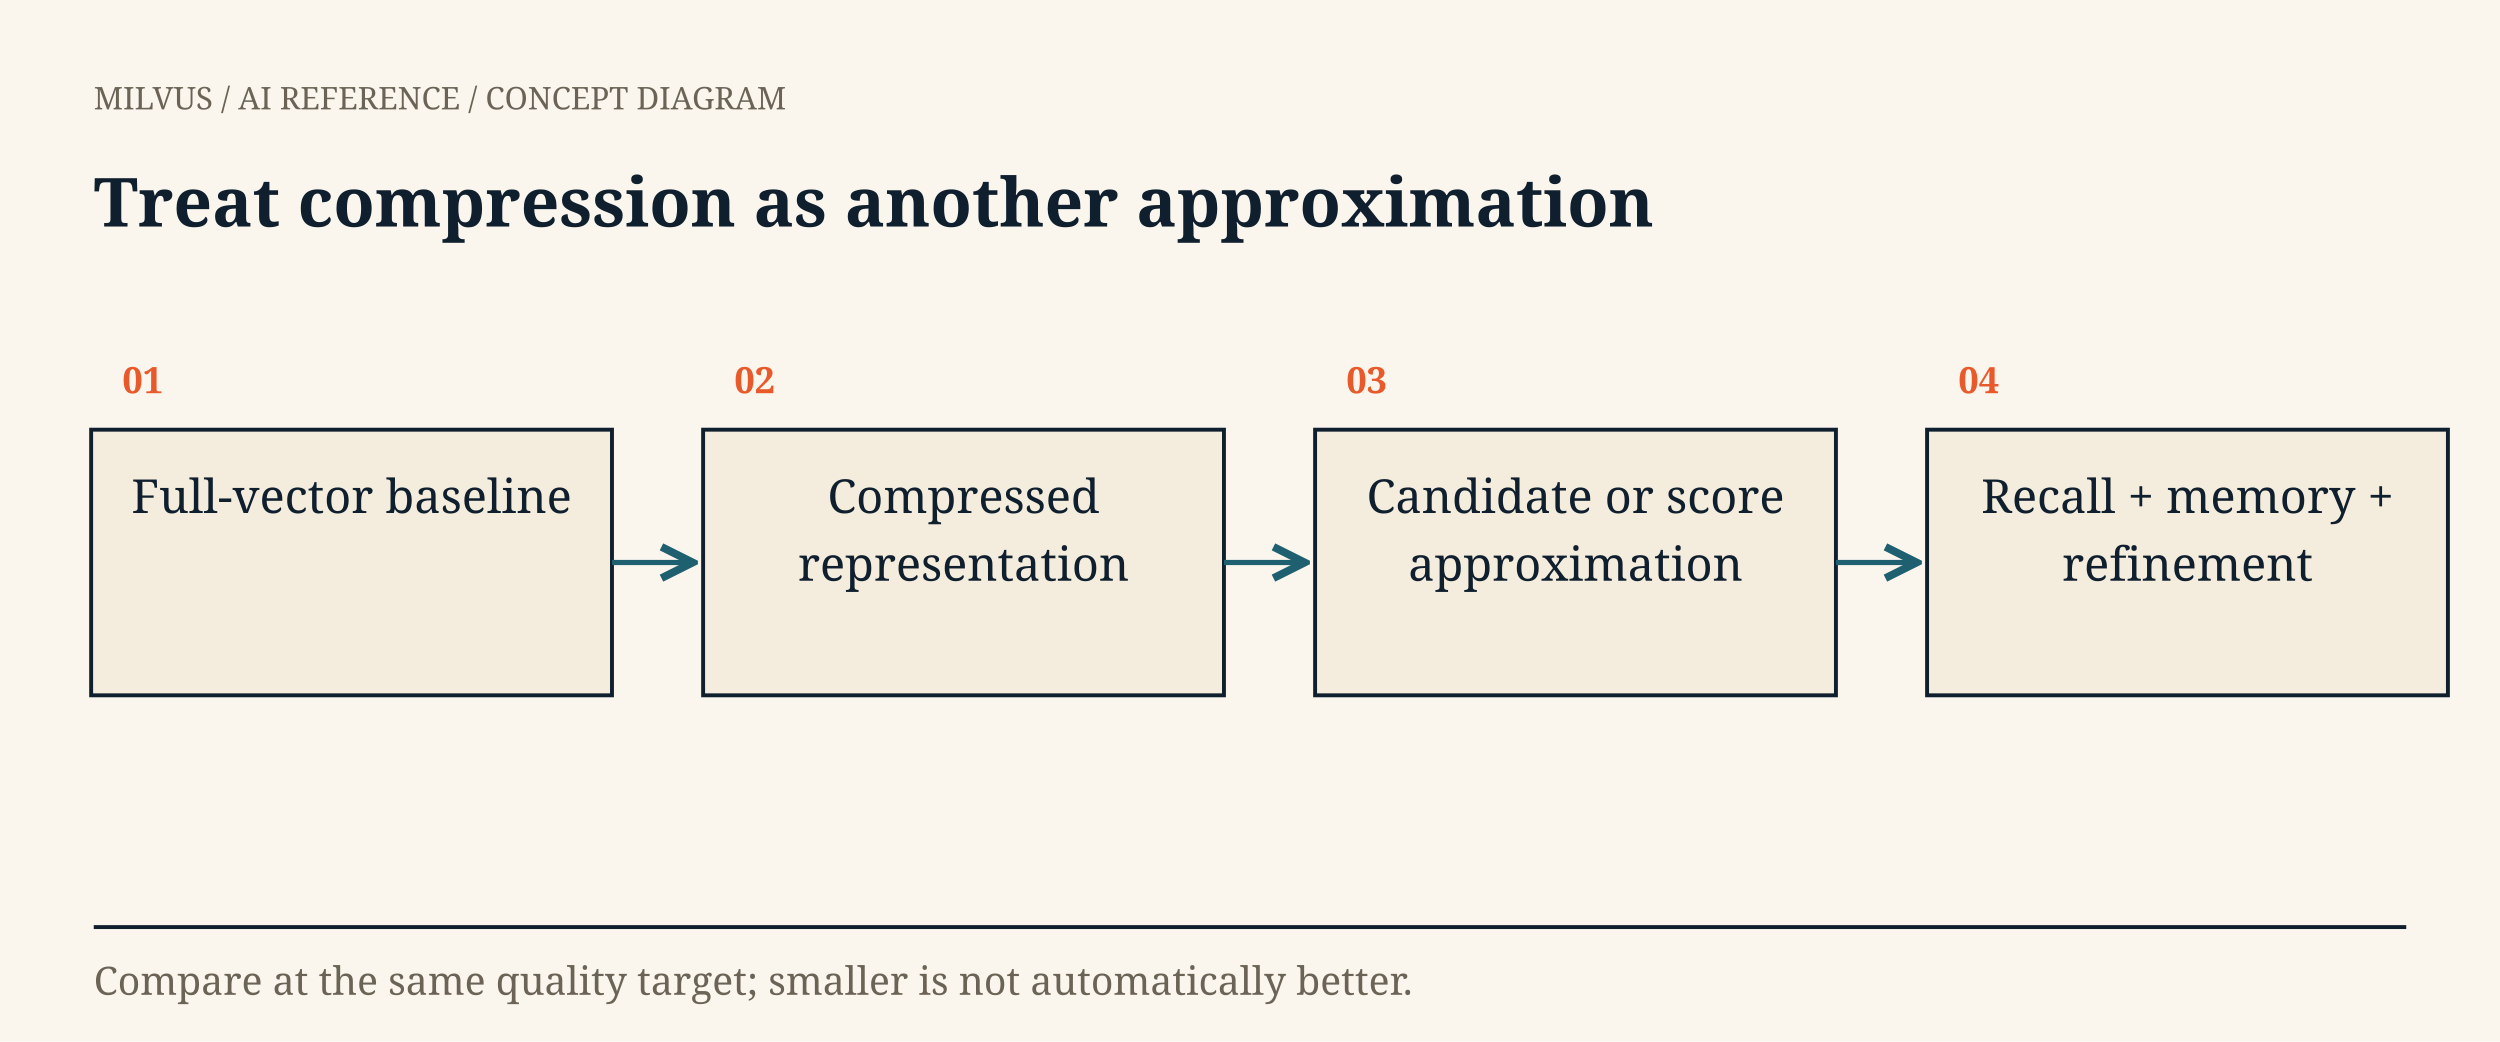
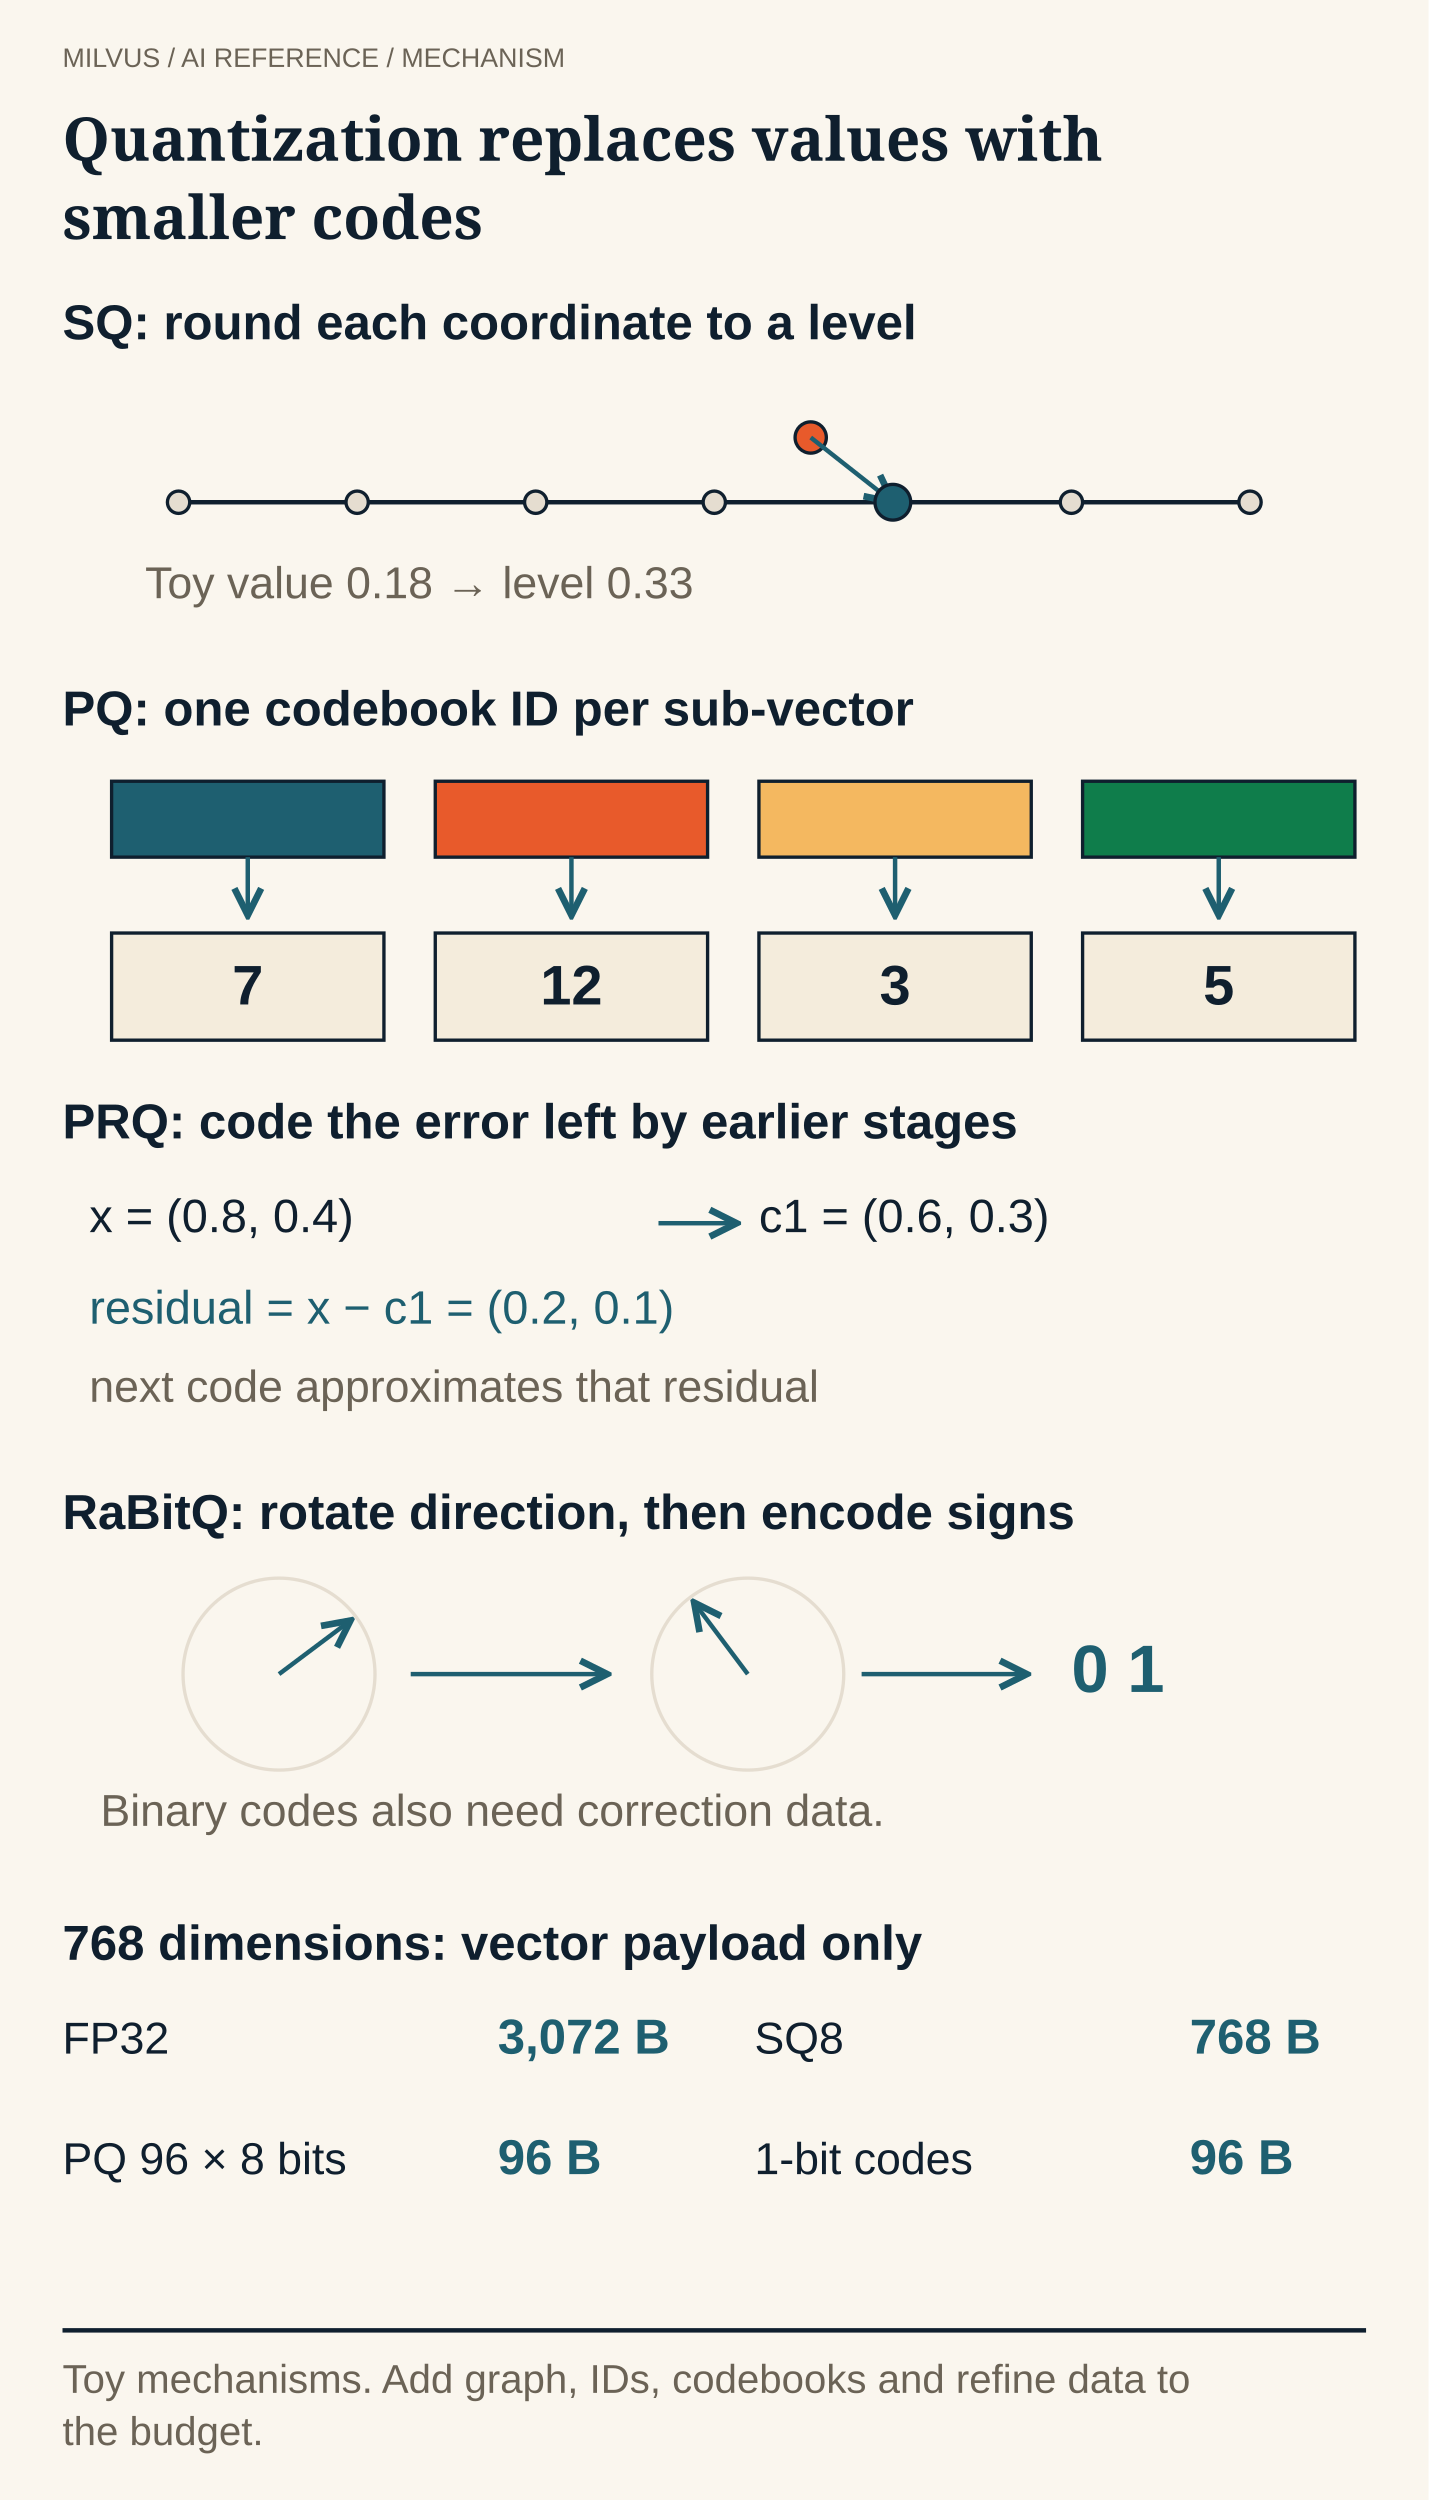
- <svg xmlns="http://www.w3.org/2000/svg" viewBox="0 0 960 400" width="960" height="400" role="img" aria-labelledby="title desc">
+ <svg xmlns="http://www.w3.org/2000/svg" viewBox="0 0 640 1120" width="640" height="1120" role="img" aria-labelledby="title desc">
  <defs>
    <marker id="arrow" markerWidth="8" markerHeight="8" refX="7" refY="4" orient="auto">
-       <path d="M1 1L7 4L1 7" fill="none" stroke="#1E5F70" stroke-width="1.5" />
+       <path d="M1 1 L7 4 L1 7" fill="none" stroke="#1E5F70" stroke-width="1.5" />
    </marker>
  </defs>
-   <rect width="960" height="400" fill="#FAF6EE" />
-   <g font-family="Georgia, Noto Serif SC, serif">
-     <text x="36" y="42" text-anchor="start" font-size="12" fill="#6B6356" font-weight="400">MILVUS / AI REFERENCE / CONCEPT DIAGRAM</text>
-     <text x="36" y="87" text-anchor="start" font-size="26" fill="#0F1F2E" font-weight="700">Treat compression as another approximation</text>
-     <rect x="35" y="165" width="200" height="102" fill="#F4ECDC" stroke="#0F1F2E" stroke-width="1.5" />
-     <text x="135.0" y="197" text-anchor="middle" font-size="18" fill="#0F1F2E" font-weight="400">Full-vector baseline</text>
-     <text x="47" y="151" text-anchor="start" font-size="14" fill="#E85A2B" font-weight="700">01</text>
-     <path d="M235 216 L266 216" fill="none" stroke="#1E5F70" stroke-width="2" marker-end="url(#arrow)" />
-     <rect x="270" y="165" width="200" height="102" fill="#F4ECDC" stroke="#0F1F2E" stroke-width="1.5" />
-     <text x="370.0" y="197" text-anchor="middle" font-size="18" fill="#0F1F2E" font-weight="400">Compressed</text>
-     <text x="370.0" y="223" text-anchor="middle" font-size="18" fill="#0F1F2E" font-weight="400">representation</text>
-     <text x="282" y="151" text-anchor="start" font-size="14" fill="#E85A2B" font-weight="700">02</text>
-     <path d="M470 216 L501 216" fill="none" stroke="#1E5F70" stroke-width="2" marker-end="url(#arrow)" />
-     <rect x="505" y="165" width="200" height="102" fill="#F4ECDC" stroke="#0F1F2E" stroke-width="1.5" />
-     <text x="605.0" y="197" text-anchor="middle" font-size="18" fill="#0F1F2E" font-weight="400">Candidate or score</text>
-     <text x="605.0" y="223" text-anchor="middle" font-size="18" fill="#0F1F2E" font-weight="400">approximation</text>
-     <text x="517" y="151" text-anchor="start" font-size="14" fill="#E85A2B" font-weight="700">03</text>
-     <path d="M705 216 L736 216" fill="none" stroke="#1E5F70" stroke-width="2" marker-end="url(#arrow)" />
-     <rect x="740" y="165" width="200" height="102" fill="#F4ECDC" stroke="#0F1F2E" stroke-width="1.5" />
-     <text x="840.0" y="197" text-anchor="middle" font-size="18" fill="#0F1F2E" font-weight="400">Recall + memory +</text>
-     <text x="840.0" y="223" text-anchor="middle" font-size="18" fill="#0F1F2E" font-weight="400">refinement</text>
-     <text x="752" y="151" text-anchor="start" font-size="14" fill="#E85A2B" font-weight="700">04</text>
-     <path d="M36 356H924" stroke="#0F1F2E" stroke-width="1.5" />
-     <text x="36" y="382" text-anchor="start" font-size="15" fill="#6B6356" font-weight="400">Compare at the same quality target; smaller is not automatically better.</text>
-   </g>
+   <rect width="640" height="1120" fill="#FAF6EE" />
+   <text x="28" y="30" text-anchor="start" font-family="Arial, sans-serif" font-size="12" fill="#6B6356" font-weight="400">
+     <tspan x="28" dy="0">MILVUS / AI REFERENCE / MECHANISM</tspan>
+   </text>
+   <text x="28" y="72" text-anchor="start" font-family="Georgia, serif" font-size="27" fill="#0F1F2E" font-weight="700">
+     <tspan x="28" dy="0">Quantization replaces values with</tspan>
+     <tspan x="28" dy="35.1">smaller codes</tspan>
+   </text>
+   <text x="28" y="152" text-anchor="start" font-family="Arial, sans-serif" font-size="22" fill="#0F1F2E" font-weight="700">
+     <tspan x="28" dy="0">SQ: round each coordinate to a level</tspan>
+   </text>
+   <path d="M80 225 L560 225" fill="none" stroke="#0F1F2E" stroke-width="2" />
+   <circle cx="80" cy="225" r="5" fill="#E5DDD0" stroke="#0F1F2E" stroke-width="1.5" />
+   <circle cx="160" cy="225" r="5" fill="#E5DDD0" stroke="#0F1F2E" stroke-width="1.5" />
+   <circle cx="240" cy="225" r="5" fill="#E5DDD0" stroke="#0F1F2E" stroke-width="1.5" />
+   <circle cx="320" cy="225" r="5" fill="#E5DDD0" stroke="#0F1F2E" stroke-width="1.5" />
+   <circle cx="400" cy="225" r="5" fill="#E5DDD0" stroke="#0F1F2E" stroke-width="1.5" />
+   <circle cx="480" cy="225" r="5" fill="#E5DDD0" stroke="#0F1F2E" stroke-width="1.5" />
+   <circle cx="560" cy="225" r="5" fill="#E5DDD0" stroke="#0F1F2E" stroke-width="1.5" />
+   <circle cx="363.2" cy="196" r="7" fill="#E85A2B" stroke="#0F1F2E" stroke-width="1.5" />
+   <path d="M363.2 196 L400 225" fill="none" stroke="#1E5F70" stroke-width="2" marker-end="url(#arrow)" />
+   <circle cx="400" cy="225" r="8" fill="#1E5F70" stroke="#0F1F2E" stroke-width="1.5" />
+   <text x="65" y="268" text-anchor="start" font-family="Arial, sans-serif" font-size="20" fill="#6B6356" font-weight="400">
+     <tspan x="65" dy="0">Toy value 0.18 → level 0.33</tspan>
+   </text>
+   <text x="28" y="325" text-anchor="start" font-family="Arial, sans-serif" font-size="22" fill="#0F1F2E" font-weight="700">
+     <tspan x="28" dy="0">PQ: one codebook ID per sub-vector</tspan>
+   </text>
+   <rect x="50" y="350" width="122" height="34" fill="#1E5F70" stroke="#0F1F2E" stroke-width="1.5" />
+   <path d="M111 384 L111 410" fill="none" stroke="#1E5F70" stroke-width="2" marker-end="url(#arrow)" />
+   <rect x="50" y="418" width="122" height="48" fill="#F4ECDC" stroke="#0F1F2E" stroke-width="1.5" />
+   <text x="111" y="450" text-anchor="middle" font-family="Arial, sans-serif" font-size="25" fill="#0F1F2E" font-weight="700">
+     <tspan x="111" dy="0">7</tspan>
+   </text>
+   <rect x="195" y="350" width="122" height="34" fill="#E85A2B" stroke="#0F1F2E" stroke-width="1.5" />
+   <path d="M256 384 L256 410" fill="none" stroke="#1E5F70" stroke-width="2" marker-end="url(#arrow)" />
+   <rect x="195" y="418" width="122" height="48" fill="#F4ECDC" stroke="#0F1F2E" stroke-width="1.5" />
+   <text x="256" y="450" text-anchor="middle" font-family="Arial, sans-serif" font-size="25" fill="#0F1F2E" font-weight="700">
+     <tspan x="256" dy="0">12</tspan>
+   </text>
+   <rect x="340" y="350" width="122" height="34" fill="#F4B860" stroke="#0F1F2E" stroke-width="1.5" />
+   <path d="M401 384 L401 410" fill="none" stroke="#1E5F70" stroke-width="2" marker-end="url(#arrow)" />
+   <rect x="340" y="418" width="122" height="48" fill="#F4ECDC" stroke="#0F1F2E" stroke-width="1.5" />
+   <text x="401" y="450" text-anchor="middle" font-family="Arial, sans-serif" font-size="25" fill="#0F1F2E" font-weight="700">
+     <tspan x="401" dy="0">3</tspan>
+   </text>
+   <rect x="485" y="350" width="122" height="34" fill="#0F7D4B" stroke="#0F1F2E" stroke-width="1.5" />
+   <path d="M546 384 L546 410" fill="none" stroke="#1E5F70" stroke-width="2" marker-end="url(#arrow)" />
+   <rect x="485" y="418" width="122" height="48" fill="#F4ECDC" stroke="#0F1F2E" stroke-width="1.5" />
+   <text x="546" y="450" text-anchor="middle" font-family="Arial, sans-serif" font-size="25" fill="#0F1F2E" font-weight="700">
+     <tspan x="546" dy="0">5</tspan>
+   </text>
+   <text x="28" y="510" text-anchor="start" font-family="Arial, sans-serif" font-size="22" fill="#0F1F2E" font-weight="700">
+     <tspan x="28" dy="0">PRQ: code the error left by earlier stages</tspan>
+   </text>
+   <text x="40" y="552" text-anchor="start" font-family="Arial, sans-serif" font-size="21" fill="#0F1F2E" font-weight="400">
+     <tspan x="40" dy="0">x = (0.8, 0.4)</tspan>
+   </text>
+   <text x="340" y="552" text-anchor="start" font-family="Arial, sans-serif" font-size="21" fill="#0F1F2E" font-weight="400">
+     <tspan x="340" dy="0">c1 = (0.6, 0.3)</tspan>
+   </text>
+   <path d="M295 548 L330 548" fill="none" stroke="#1E5F70" stroke-width="2" marker-end="url(#arrow)" />
+   <text x="40" y="593" text-anchor="start" font-family="Arial, sans-serif" font-size="21" fill="#1E5F70" font-weight="400">
+     <tspan x="40" dy="0">residual = x − c1 = (0.2, 0.1)</tspan>
+   </text>
+   <text x="40" y="628" text-anchor="start" font-family="Arial, sans-serif" font-size="20" fill="#6B6356" font-weight="400">
+     <tspan x="40" dy="0">next code approximates that residual</tspan>
+   </text>
+   <text x="28" y="685" text-anchor="start" font-family="Arial, sans-serif" font-size="22" fill="#0F1F2E" font-weight="700">
+     <tspan x="28" dy="0">RaBitQ: rotate direction, then encode signs</tspan>
+   </text>
+   <circle cx="125" cy="750" r="43" fill="#FAF6EE" stroke="#E5DDD0" stroke-width="1.5" />
+   <circle cx="335" cy="750" r="43" fill="#FAF6EE" stroke="#E5DDD0" stroke-width="1.5" />
+   <path d="M125 750 L157 726" fill="none" stroke="#1E5F70" stroke-width="2" marker-end="url(#arrow)" />
+   <path d="M335 750 L311 718" fill="none" stroke="#1E5F70" stroke-width="2" marker-end="url(#arrow)" />
+   <path d="M184 750 L272 750" fill="none" stroke="#1E5F70" stroke-width="2" marker-end="url(#arrow)" />
+   <path d="M386 750 L460 750" fill="none" stroke="#1E5F70" stroke-width="2" marker-end="url(#arrow)" />
+   <text x="480" y="758" text-anchor="start" font-family="Arial, sans-serif" font-size="30" fill="#1E5F70" font-weight="700">
+     <tspan x="480" dy="0">0 1</tspan>
+   </text>
+   <text x="45" y="818" text-anchor="start" font-family="Arial, sans-serif" font-size="20" fill="#6B6356" font-weight="400">
+     <tspan x="45" dy="0">Binary codes also need correction data.</tspan>
+   </text>
+   <text x="28" y="878" text-anchor="start" font-family="Arial, sans-serif" font-size="22" fill="#0F1F2E" font-weight="700">
+     <tspan x="28" dy="0">768 dimensions: vector payload only</tspan>
+   </text>
+   <text x="28" y="920" text-anchor="start" font-family="Arial, sans-serif" font-size="20" fill="#0F1F2E" font-weight="400">
+     <tspan x="28" dy="0">FP32</tspan>
+   </text>
+   <text x="223" y="920" text-anchor="start" font-family="Arial, sans-serif" font-size="22" fill="#1E5F70" font-weight="700">
+     <tspan x="223" dy="0">3,072 B</tspan>
+   </text>
+   <text x="338" y="920" text-anchor="start" font-family="Arial, sans-serif" font-size="20" fill="#0F1F2E" font-weight="400">
+     <tspan x="338" dy="0">SQ8</tspan>
+   </text>
+   <text x="533" y="920" text-anchor="start" font-family="Arial, sans-serif" font-size="22" fill="#1E5F70" font-weight="700">
+     <tspan x="533" dy="0">768 B</tspan>
+   </text>
+   <text x="28" y="974" text-anchor="start" font-family="Arial, sans-serif" font-size="20" fill="#0F1F2E" font-weight="400">
+     <tspan x="28" dy="0">PQ 96 × 8 bits</tspan>
+   </text>
+   <text x="223" y="974" text-anchor="start" font-family="Arial, sans-serif" font-size="22" fill="#1E5F70" font-weight="700">
+     <tspan x="223" dy="0">96 B</tspan>
+   </text>
+   <text x="338" y="974" text-anchor="start" font-family="Arial, sans-serif" font-size="20" fill="#0F1F2E" font-weight="400">
+     <tspan x="338" dy="0">1-bit codes</tspan>
+   </text>
+   <text x="533" y="974" text-anchor="start" font-family="Arial, sans-serif" font-size="22" fill="#1E5F70" font-weight="700">
+     <tspan x="533" dy="0">96 B</tspan>
+   </text>
+   <path d="M28 1044 L612 1044" fill="none" stroke="#0F1F2E" stroke-width="2" />
+   <text x="28" y="1072" text-anchor="start" font-family="Arial, sans-serif" font-size="18" fill="#6B6356" font-weight="400">
+     <tspan x="28" dy="0">Toy mechanisms. Add graph, IDs, codebooks and refine data to</tspan>
+     <tspan x="28" dy="23.4">the budget.</tspan>
+   </text>
</svg>
